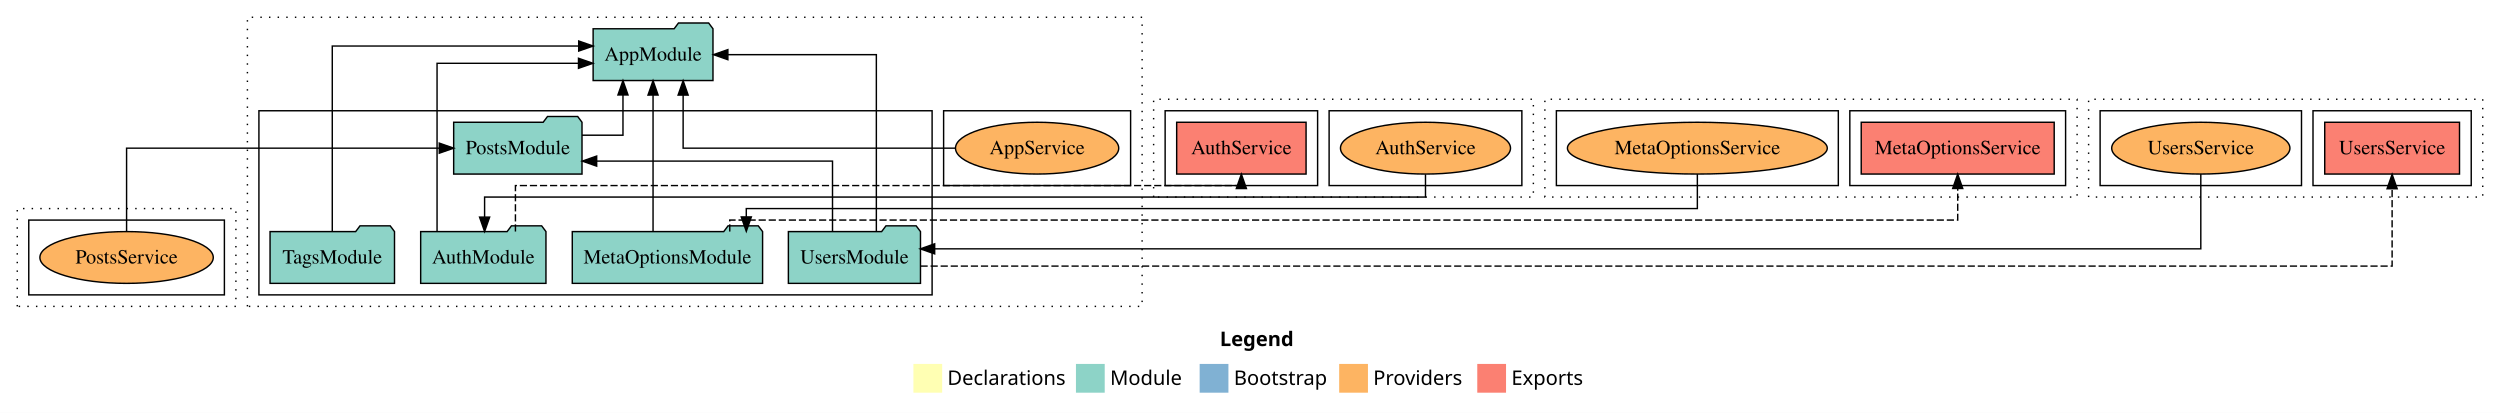
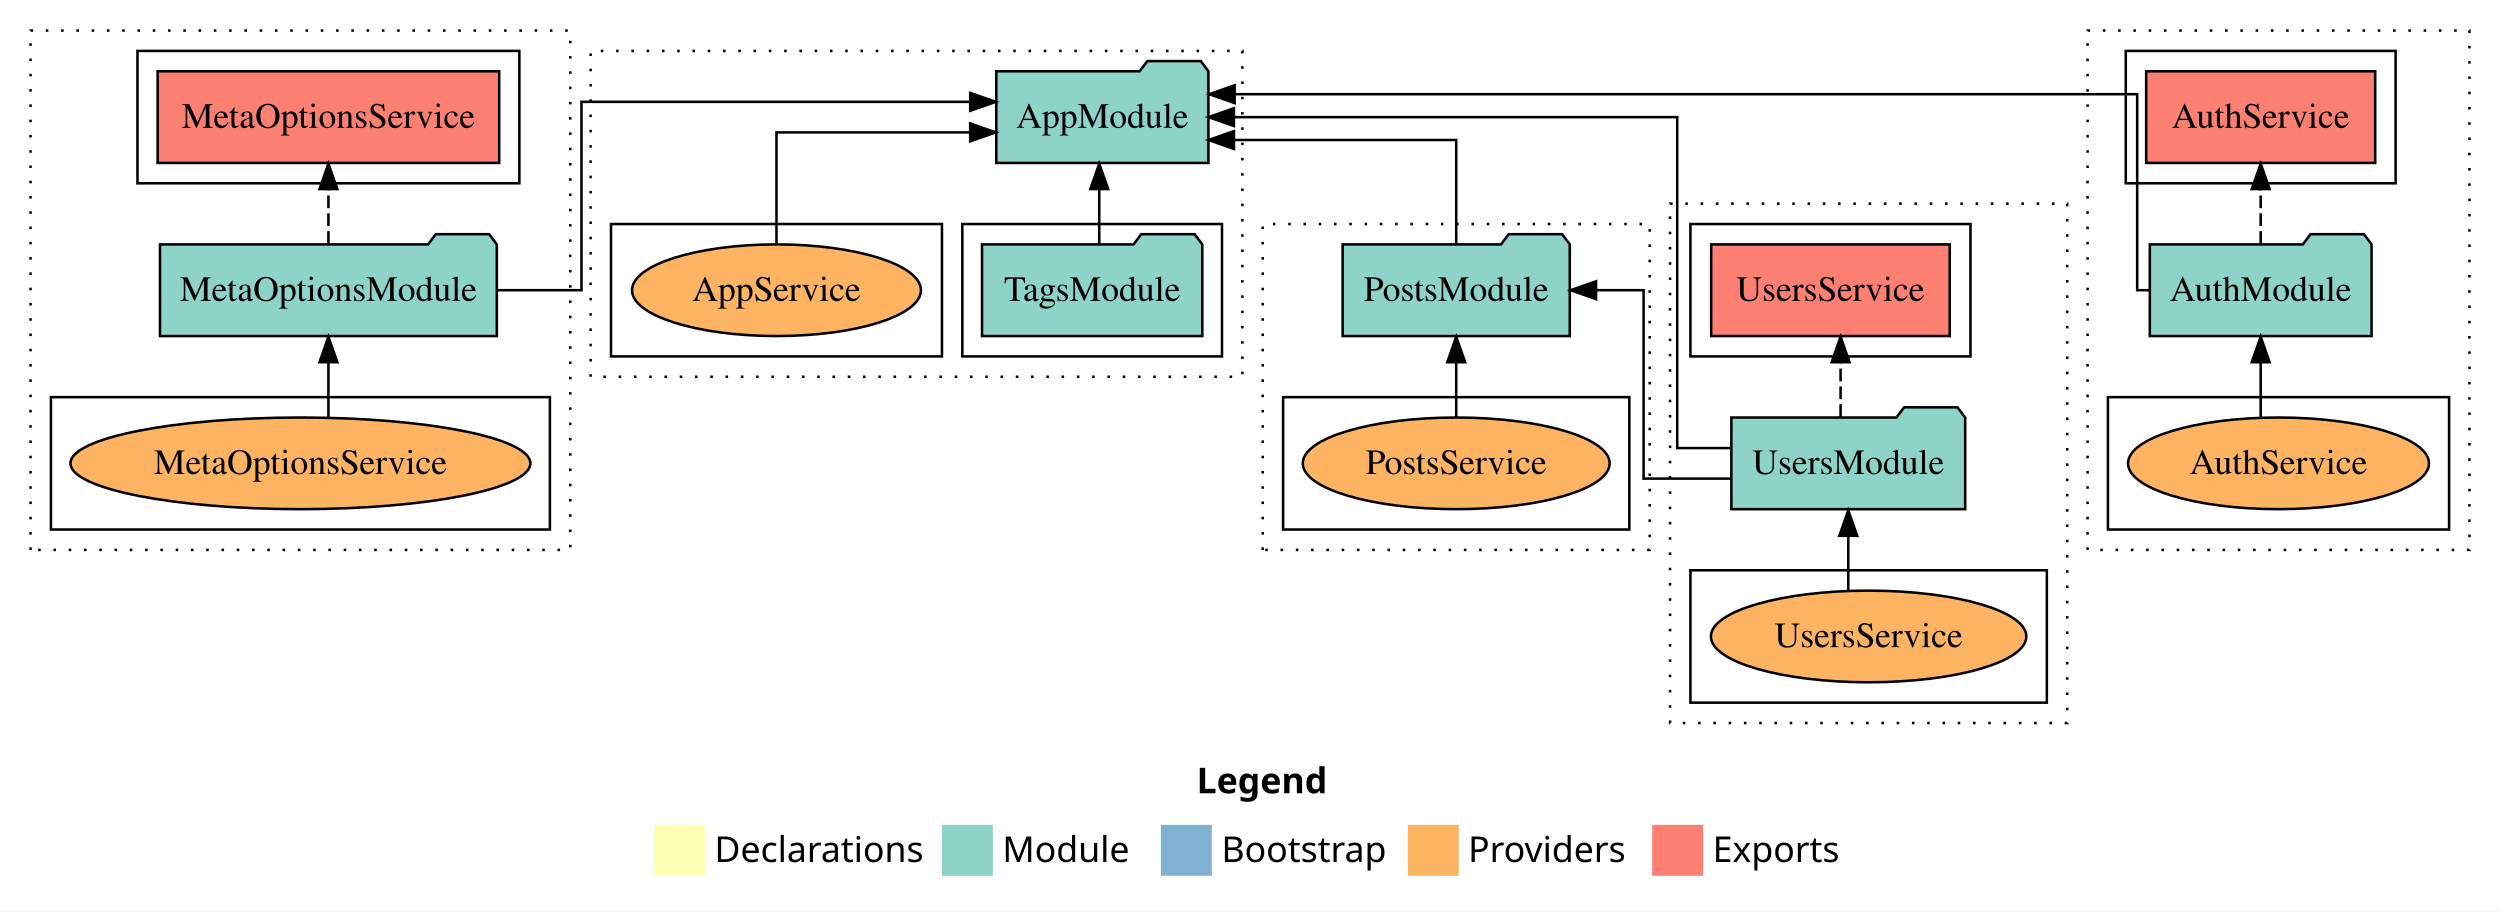
- <svg xmlns="http://www.w3.org/2000/svg" width="1738pt" height="287pt" viewBox="0.00 0.00 1738.00 287.00">
-   <g id="graph0" class="graph" transform="scale(1 1) rotate(0) translate(4 283)">
-     <polygon fill="white" stroke="transparent" points="-4,4 -4,-283 1734,-283 1734,4 -4,4" />
-     <text text-anchor="start" x="844.01" y="-42.4" font-family="Times-12" font-weight="bold" font-size="14.00">Legend</text>
-     <polygon fill="#ffffb3" stroke="transparent" points="631,-10 631,-30 651,-30 651,-10 631,-10" />
-     <text text-anchor="start" x="654.63" y="-15.4" font-family="Times-12" font-size="14.00">  Declarations</text>
-     <polygon fill="#8dd3c7" stroke="transparent" points="744,-10 744,-30 764,-30 764,-10 744,-10" />
-     <text text-anchor="start" x="767.73" y="-15.4" font-family="Times-12" font-size="14.00">  Module</text>
-     <polygon fill="#80b1d3" stroke="transparent" points="830,-10 830,-30 850,-30 850,-10 830,-10" />
-     <text text-anchor="start" x="853.78" y="-15.4" font-family="Times-12" font-size="14.00">  Bootstrap</text>
-     <polygon fill="#fdb462" stroke="transparent" points="927,-10 927,-30 947,-30 947,-10 927,-10" />
-     <text text-anchor="start" x="950.67" y="-15.4" font-family="Times-12" font-size="14.00">  Providers</text>
-     <polygon fill="#fb8072" stroke="transparent" points="1023,-10 1023,-30 1043,-30 1043,-10 1023,-10" />
-     <text text-anchor="start" x="1046.73" y="-15.4" font-family="Times-12" font-size="14.00">  Exports</text>
+ <svg xmlns="http://www.w3.org/2000/svg" width="982pt" height="358pt" viewBox="0.00 0.00 982.00 358.00">
+   <g id="graph0" class="graph" transform="scale(1 1) rotate(0) translate(4 354)">
+     <polygon fill="white" stroke="transparent" points="-4,4 -4,-354 978,-354 978,4 -4,4" />
+     <text text-anchor="start" x="466.01" y="-42.4" font-family="Times-12" font-weight="bold" font-size="14.00">Legend</text>
+     <polygon fill="#ffffb3" stroke="transparent" points="253,-10 253,-30 273,-30 273,-10 253,-10" />
+     <text text-anchor="start" x="276.63" y="-15.4" font-family="Times-12" font-size="14.00">  Declarations</text>
+     <polygon fill="#8dd3c7" stroke="transparent" points="366,-10 366,-30 386,-30 386,-10 366,-10" />
+     <text text-anchor="start" x="389.73" y="-15.4" font-family="Times-12" font-size="14.00">  Module</text>
+     <polygon fill="#80b1d3" stroke="transparent" points="452,-10 452,-30 472,-30 472,-10 452,-10" />
+     <text text-anchor="start" x="475.78" y="-15.4" font-family="Times-12" font-size="14.00">  Bootstrap</text>
+     <polygon fill="#fdb462" stroke="transparent" points="549,-10 549,-30 569,-30 569,-10 549,-10" />
+     <text text-anchor="start" x="572.67" y="-15.4" font-family="Times-12" font-size="14.00">  Providers</text>
+     <polygon fill="#fb8072" stroke="transparent" points="645,-10 645,-30 665,-30 665,-10 645,-10" />
+     <text text-anchor="start" x="668.73" y="-15.4" font-family="Times-12" font-size="14.00">  Exports</text>
+     <g id="clust13" class="cluster">
+       <polygon fill="none" stroke="black" stroke-dasharray="1,5" points="8,-138 8,-342 220,-342 220,-138 8,-138" />
+     </g>
+     <g id="clust16" class="cluster">
+       <polygon fill="none" stroke="black" points="50,-282 50,-334 200,-334 200,-282 50,-282" />
+     </g>
+     <g id="clust18" class="cluster">
+       <polygon fill="none" stroke="black" points="16,-146 16,-198 212,-198 212,-146 16,-146" />
+     </g>
+     <g id="clust31" class="cluster">
+       <polygon fill="none" stroke="black" stroke-dasharray="1,5" points="652,-70 652,-274 808,-274 808,-70 652,-70" />
+     </g>
+     <g id="clust34" class="cluster">
+       <polygon fill="none" stroke="black" points="660,-214 660,-266 770,-266 770,-214 660,-214" />
+     </g>
+     <g id="clust36" class="cluster">
+       <polygon fill="none" stroke="black" points="660,-78 660,-130 800,-130 800,-78 660,-78" />
+     </g>
+     <g id="clust19" class="cluster">
+       <polygon fill="none" stroke="black" stroke-dasharray="1,5" points="492,-138 492,-266 644,-266 644,-138 492,-138" />
+     </g>
+     <g id="clust24" class="cluster">
+       <polygon fill="none" stroke="black" points="500,-146 500,-198 636,-198 636,-146 500,-146" />
+     </g>
+     <g id="clust7" class="cluster">
+       <polygon fill="none" stroke="black" stroke-dasharray="1,5" points="816,-138 816,-342 966,-342 966,-138 816,-138" />
+     </g>
+     <g id="clust12" class="cluster">
+       <polygon fill="none" stroke="black" points="824,-146 824,-198 958,-198 958,-146 824,-146" />
+     </g>
+     <g id="clust10" class="cluster">
+       <polygon fill="none" stroke="black" points="831,-282 831,-334 937,-334 937,-282 831,-282" />
+     </g>
    <g id="clust1" class="cluster">
-       <polygon fill="none" stroke="black" stroke-dasharray="1,5" points="168,-70 168,-271 790,-271 790,-70 168,-70" />
+       <polygon fill="none" stroke="black" stroke-dasharray="1,5" points="228,-206 228,-334 484,-334 484,-206 228,-206" />
+     </g>
+     <g id="clust3" class="cluster">
+       <polygon fill="none" stroke="black" points="374,-214 374,-266 476,-266 476,-214 374,-214" />
    </g>
    <g id="clust6" class="cluster">
-       <polygon fill="none" stroke="black" points="652,-154 652,-206 782,-206 782,-154 652,-154" />
-     </g>
-     <g id="clust3" class="cluster">
-       <polygon fill="none" stroke="black" points="176,-78 176,-206 644,-206 644,-78 176,-78" />
-     </g>
-     <g id="clust7" class="cluster">
-       <polygon fill="none" stroke="black" stroke-dasharray="1,5" points="798,-146 798,-214 1062,-214 1062,-146 798,-146" />
-     </g>
-     <g id="clust12" class="cluster">
-       <polygon fill="none" stroke="black" points="920,-154 920,-206 1054,-206 1054,-154 920,-154" />
-     </g>
-     <g id="clust10" class="cluster">
-       <polygon fill="none" stroke="black" points="806,-154 806,-206 912,-206 912,-154 806,-154" />
-     </g>
-     <g id="clust13" class="cluster">
-       <polygon fill="none" stroke="black" stroke-dasharray="1,5" points="1070,-146 1070,-214 1440,-214 1440,-146 1070,-146" />
-     </g>
-     <g id="clust16" class="cluster">
-       <polygon fill="none" stroke="black" points="1282,-154 1282,-206 1432,-206 1432,-154 1282,-154" />
-     </g>
-     <g id="clust18" class="cluster">
-       <polygon fill="none" stroke="black" points="1078,-154 1078,-206 1274,-206 1274,-154 1078,-154" />
-     </g>
-     <g id="clust31" class="cluster">
-       <polygon fill="none" stroke="black" stroke-dasharray="1,5" points="1448,-146 1448,-214 1722,-214 1722,-146 1448,-146" />
-     </g>
-     <g id="clust34" class="cluster">
-       <polygon fill="none" stroke="black" points="1604,-154 1604,-206 1714,-206 1714,-154 1604,-154" />
-     </g>
-     <g id="clust36" class="cluster">
-       <polygon fill="none" stroke="black" points="1456,-154 1456,-206 1596,-206 1596,-154 1456,-154" />
-     </g>
-     <g id="clust19" class="cluster">
-       <polygon fill="none" stroke="black" stroke-dasharray="1,5" points="8,-70 8,-138 160,-138 160,-70 8,-70" />
-     </g>
-     <g id="clust24" class="cluster">
-       <polygon fill="none" stroke="black" points="16,-78 16,-130 152,-130 152,-78 16,-78" />
+       <polygon fill="none" stroke="black" points="236,-214 236,-266 366,-266 366,-214 236,-214" />
    </g>
    <g id="node1" class="node">
-       <polygon fill="#8dd3c7" stroke="black" points="375.55,-122 372.55,-126 351.55,-126 348.55,-122 288.45,-122 288.45,-86 375.55,-86 375.55,-122" />
-       <text text-anchor="middle" x="332" y="-99.8" font-family="Times,serif" font-size="14.00">AuthModule</text>
+       <polygon fill="#8dd3c7" stroke="black" points="927.55,-258 924.55,-262 903.55,-262 900.55,-258 840.45,-258 840.45,-222 927.55,-222 927.55,-258" />
+       <text text-anchor="middle" x="884" y="-235.8" font-family="Times,serif" font-size="14.00">AuthModule</text>
    </g>
    <g id="node6" class="node">
-       <polygon fill="#8dd3c7" stroke="black" points="491.66,-263 488.66,-267 467.66,-267 464.66,-263 408.34,-263 408.34,-227 491.66,-227 491.66,-263" />
-       <text text-anchor="middle" x="450" y="-240.8" font-family="Times,serif" font-size="14.00">AppModule</text>
+       <polygon fill="#8dd3c7" stroke="black" points="470.66,-326 467.66,-330 446.66,-330 443.66,-326 387.34,-326 387.34,-290 470.66,-290 470.66,-326" />
+       <text text-anchor="middle" x="429" y="-303.8" font-family="Times,serif" font-size="14.00">AppModule</text>
    </g>
    <g id="edge1" class="edge">
-       <path fill="none" stroke="black" d="M299.84,-122.21C299.84,-159.06 299.84,-239 299.84,-239 299.84,-239 398.17,-239 398.17,-239" />
-       <polygon fill="black" stroke="black" points="398.17,-242.5 408.17,-239 398.17,-235.5 398.17,-242.5" />
+       <path fill="none" stroke="black" d="M840.31,-240C837.33,-240 835.48,-240 835.48,-240 835.48,-240 835.48,-317 835.48,-317 835.48,-317 480.97,-317 480.97,-317" />
+       <polygon fill="black" stroke="black" points="480.97,-313.5 470.97,-317 480.97,-320.5 480.97,-313.5" />
    </g>
    <g id="node8" class="node">
-       <polygon fill="#fb8072" stroke="black" points="903.98,-198 814.02,-198 814.02,-162 903.98,-162 903.98,-198" />
-       <text text-anchor="middle" x="859" y="-175.8" font-family="Times,serif" font-size="14.00">AuthService </text>
+       <polygon fill="#fb8072" stroke="black" points="928.98,-326 839.02,-326 839.02,-290 928.98,-290 928.98,-326" />
+       <text text-anchor="middle" x="884" y="-303.8" font-family="Times,serif" font-size="14.00">AuthService </text>
    </g>
    <g id="edge7" class="edge">
-       <path fill="none" stroke="black" stroke-dasharray="5,2" d="M354.33,-122.05C354.33,-136.37 354.33,-154 354.33,-154 354.33,-154 859,-154 859,-154 859,-154 859,-154.79 859,-154.79" />
-       <polygon fill="black" stroke="black" points="855.5,-151.94 859,-161.94 862.5,-151.94 855.5,-151.94" />
+       <path fill="none" stroke="black" stroke-dasharray="5,2" d="M884,-258.22C884,-258.22 884,-279.73 884,-279.73" />
+       <polygon fill="black" stroke="black" points="880.5,-279.73 884,-289.73 887.5,-279.73 880.5,-279.73" />
    </g>
    <g id="node2" class="node">
-       <polygon fill="#8dd3c7" stroke="black" points="526.15,-122 523.15,-126 502.15,-126 499.15,-122 393.85,-122 393.85,-86 526.15,-86 526.15,-122" />
-       <text text-anchor="middle" x="460" y="-99.8" font-family="Times,serif" font-size="14.00">MetaOptionsModule</text>
+       <polygon fill="#8dd3c7" stroke="black" points="191.15,-258 188.15,-262 167.15,-262 164.15,-258 58.85,-258 58.85,-222 191.15,-222 191.15,-258" />
+       <text text-anchor="middle" x="125" y="-235.8" font-family="Times,serif" font-size="14.00">MetaOptionsModule</text>
    </g>
    <g id="edge2" class="edge">
-       <path fill="none" stroke="black" d="M450,-122.14C450,-122.14 450,-216.93 450,-216.93" />
-       <polygon fill="black" stroke="black" points="446.5,-216.92 450,-226.93 453.5,-216.93 446.5,-216.92" />
+       <path fill="none" stroke="black" d="M191.3,-240C209.53,-240 224.4,-240 224.4,-240 224.4,-240 224.4,-314 224.4,-314 224.4,-314 377.1,-314 377.1,-314" />
+       <polygon fill="black" stroke="black" points="377.1,-317.5 387.1,-314 377.1,-310.5 377.1,-317.5" />
    </g>
    <g id="node10" class="node">
-       <polygon fill="#fb8072" stroke="black" points="1424.08,-198 1289.92,-198 1289.92,-162 1424.08,-162 1424.08,-198" />
-       <text text-anchor="middle" x="1357" y="-175.8" font-family="Times,serif" font-size="14.00">MetaOptionsService </text>
+       <polygon fill="#fb8072" stroke="black" points="192.08,-326 57.92,-326 57.92,-290 192.08,-290 192.08,-326" />
+       <text text-anchor="middle" x="125" y="-303.8" font-family="Times,serif" font-size="14.00">MetaOptionsService </text>
    </g>
    <g id="edge9" class="edge">
-       <path fill="none" stroke="black" stroke-dasharray="5,2" d="M503.33,-122.06C503.33,-126.49 503.33,-130 503.33,-130 503.33,-130 1357,-130 1357,-130 1357,-130 1357,-151.95 1357,-151.95" />
-       <polygon fill="black" stroke="black" points="1353.5,-151.95 1357,-161.95 1360.5,-151.95 1353.5,-151.95" />
+       <path fill="none" stroke="black" stroke-dasharray="5,2" d="M125,-258.22C125,-258.22 125,-279.73 125,-279.73" />
+       <polygon fill="black" stroke="black" points="121.5,-279.73 125,-289.73 128.5,-279.73 121.5,-279.73" />
    </g>
    <g id="node3" class="node">
-       <polygon fill="#8dd3c7" stroke="black" points="400.61,-198 397.61,-202 376.61,-202 373.61,-198 311.39,-198 311.39,-162 400.61,-162 400.61,-198" />
-       <text text-anchor="middle" x="356" y="-175.8" font-family="Times,serif" font-size="14.00">PostsModule</text>
+       <polygon fill="#8dd3c7" stroke="black" points="612.61,-258 609.61,-262 588.61,-262 585.61,-258 523.39,-258 523.39,-222 612.61,-222 612.61,-258" />
+       <text text-anchor="middle" x="568" y="-235.8" font-family="Times,serif" font-size="14.00">PostsModule</text>
    </g>
    <g id="edge3" class="edge">
-       <path fill="none" stroke="black" d="M400.62,-189C415.84,-189 429.09,-189 429.09,-189 429.09,-189 429.09,-216.97 429.09,-216.97" />
-       <polygon fill="black" stroke="black" points="425.59,-216.97 429.09,-226.97 432.59,-216.97 425.59,-216.97" />
+       <path fill="none" stroke="black" d="M568,-258.02C568,-275.37 568,-299 568,-299 568,-299 480.7,-299 480.7,-299" />
+       <polygon fill="black" stroke="black" points="480.7,-295.5 470.7,-299 480.7,-302.5 480.7,-295.5" />
    </g>
    <g id="node4" class="node">
-       <polygon fill="#8dd3c7" stroke="black" points="270.26,-122 267.26,-126 246.26,-126 243.26,-122 183.74,-122 183.74,-86 270.26,-86 270.26,-122" />
-       <text text-anchor="middle" x="227" y="-99.8" font-family="Times,serif" font-size="14.00">TagsModule</text>
+       <polygon fill="#8dd3c7" stroke="black" points="468.26,-258 465.26,-262 444.26,-262 441.26,-258 381.74,-258 381.74,-222 468.26,-222 468.26,-258" />
+       <text text-anchor="middle" x="425" y="-235.8" font-family="Times,serif" font-size="14.00">TagsModule</text>
    </g>
    <g id="edge4" class="edge">
-       <path fill="none" stroke="black" d="M227,-122.03C227,-161.28 227,-251 227,-251 227,-251 398.32,-251 398.32,-251" />
-       <polygon fill="black" stroke="black" points="398.32,-254.5 408.32,-251 398.32,-247.5 398.32,-254.5" />
+       <path fill="none" stroke="black" d="M427.78,-258.22C427.78,-258.22 427.78,-279.73 427.78,-279.73" />
+       <polygon fill="black" stroke="black" points="424.28,-279.73 427.78,-289.73 431.28,-279.73 424.28,-279.73" />
    </g>
    <g id="node5" class="node">
-       <polygon fill="#8dd3c7" stroke="black" points="635.92,-122 632.92,-126 611.92,-126 608.92,-122 544.08,-122 544.08,-86 635.92,-86 635.92,-122" />
-       <text text-anchor="middle" x="590" y="-99.8" font-family="Times,serif" font-size="14.00">UsersModule</text>
+       <polygon fill="#8dd3c7" stroke="black" points="767.92,-190 764.92,-194 743.92,-194 740.92,-190 676.08,-190 676.08,-154 767.92,-154 767.92,-190" />
+       <text text-anchor="middle" x="722" y="-167.8" font-family="Times,serif" font-size="14.00">UsersModule</text>
    </g>
    <g id="edge11" class="edge">
-       <path fill="none" stroke="black" d="M574.76,-122.31C574.76,-142.15 574.76,-171 574.76,-171 574.76,-171 410.8,-171 410.8,-171" />
-       <polygon fill="black" stroke="black" points="410.8,-167.5 400.8,-171 410.8,-174.5 410.8,-167.5" />
+       <path fill="none" stroke="black" d="M676.16,-166C658.11,-166 641.6,-166 641.6,-166 641.6,-166 641.6,-240 641.6,-240 641.6,-240 622.93,-240 622.93,-240" />
+       <polygon fill="black" stroke="black" points="622.93,-236.5 612.93,-240 622.93,-243.5 622.93,-236.5" />
    </g>
    <g id="edge5" class="edge">
-       <path fill="none" stroke="black" d="M605.24,-122.14C605.24,-160.23 605.24,-245 605.24,-245 605.24,-245 502.01,-245 502.01,-245" />
-       <polygon fill="black" stroke="black" points="502.01,-241.5 492.01,-245 502.01,-248.5 502.01,-241.5" />
+       <path fill="none" stroke="black" d="M676.07,-178C664.26,-178 654.81,-178 654.81,-178 654.81,-178 654.81,-308 654.81,-308 654.81,-308 480.68,-308 480.68,-308" />
+       <polygon fill="black" stroke="black" points="480.68,-304.5 470.68,-308 480.68,-311.5 480.68,-304.5" />
    </g>
    <g id="node13" class="node">
-       <polygon fill="#fb8072" stroke="black" points="1705.85,-198 1612.15,-198 1612.15,-162 1705.85,-162 1705.85,-198" />
-       <text text-anchor="middle" x="1659" y="-175.8" font-family="Times,serif" font-size="14.00">UsersService </text>
+       <polygon fill="#fb8072" stroke="black" points="761.85,-258 668.15,-258 668.15,-222 761.85,-222 761.85,-258" />
+       <text text-anchor="middle" x="715" y="-235.8" font-family="Times,serif" font-size="14.00">UsersService </text>
    </g>
    <g id="edge13" class="edge">
-       <path fill="none" stroke="black" stroke-dasharray="5,2" d="M635.93,-98C840.55,-98 1659,-98 1659,-98 1659,-98 1659,-151.8 1659,-151.8" />
-       <polygon fill="black" stroke="black" points="1655.5,-151.8 1659,-161.8 1662.5,-151.8 1655.5,-151.8" />
+       <path fill="none" stroke="black" stroke-dasharray="5,2" d="M718.98,-190.22C718.98,-190.22 718.98,-211.73 718.98,-211.73" />
+       <polygon fill="black" stroke="black" points="715.48,-211.73 718.98,-221.73 722.48,-211.73 715.48,-211.73" />
    </g>
    <g id="node7" class="node">
-       <ellipse fill="#fdb462" stroke="black" cx="717" cy="-180" rx="56.74" ry="18" />
-       <text text-anchor="middle" x="717" y="-175.8" font-family="Times,serif" font-size="14.00">AppService</text>
+       <ellipse fill="#fdb462" stroke="black" cx="301" cy="-240" rx="56.74" ry="18" />
+       <text text-anchor="middle" x="301" y="-235.8" font-family="Times,serif" font-size="14.00">AppService</text>
    </g>
    <g id="edge6" class="edge">
-       <path fill="none" stroke="black" d="M660.23,-180C587.56,-180 470.91,-180 470.91,-180 470.91,-180 470.91,-216.89 470.91,-216.89" />
-       <polygon fill="black" stroke="black" points="467.41,-216.89 470.91,-226.89 474.41,-216.89 467.41,-216.89" />
+       <path fill="none" stroke="black" d="M301,-258.27C301,-276.56 301,-302 301,-302 301,-302 377.09,-302 377.09,-302" />
+       <polygon fill="black" stroke="black" points="377.09,-305.5 387.09,-302 377.09,-298.5 377.09,-305.5" />
    </g>
    <g id="node9" class="node">
-       <ellipse fill="#fdb462" stroke="black" cx="987" cy="-180" rx="59.11" ry="18" />
-       <text text-anchor="middle" x="987" y="-175.8" font-family="Times,serif" font-size="14.00">AuthService</text>
+       <ellipse fill="#fdb462" stroke="black" cx="891" cy="-172" rx="59.11" ry="18" />
+       <text text-anchor="middle" x="891" y="-167.8" font-family="Times,serif" font-size="14.00">AuthService</text>
    </g>
    <g id="edge8" class="edge">
-       <path fill="none" stroke="black" d="M987,-161.81C987,-153.72 987,-146 987,-146 987,-146 332.89,-146 332.89,-146 332.89,-146 332.89,-132.06 332.89,-132.06" />
-       <polygon fill="black" stroke="black" points="336.39,-132.06 332.89,-122.06 329.39,-132.06 336.39,-132.06" />
+       <path fill="none" stroke="black" d="M884,-190.22C884,-190.22 884,-211.73 884,-211.73" />
+       <polygon fill="black" stroke="black" points="880.5,-211.73 884,-221.73 887.5,-211.73 880.5,-211.73" />
    </g>
    <g id="node11" class="node">
-       <ellipse fill="#fdb462" stroke="black" cx="1176" cy="-180" rx="90.33" ry="18" />
-       <text text-anchor="middle" x="1176" y="-175.8" font-family="Times,serif" font-size="14.00">MetaOptionsService</text>
+       <ellipse fill="#fdb462" stroke="black" cx="114" cy="-172" rx="90.33" ry="18" />
+       <text text-anchor="middle" x="114" y="-167.8" font-family="Times,serif" font-size="14.00">MetaOptionsService</text>
    </g>
    <g id="edge10" class="edge">
-       <path fill="none" stroke="black" d="M1176,-161.94C1176,-150.56 1176,-138 1176,-138 1176,-138 514.82,-138 514.82,-138 514.82,-138 514.82,-132.19 514.82,-132.19" />
-       <polygon fill="black" stroke="black" points="518.33,-132.19 514.82,-122.19 511.33,-132.19 518.33,-132.19" />
+       <path fill="none" stroke="black" d="M125,-190.22C125,-190.22 125,-211.73 125,-211.73" />
+       <polygon fill="black" stroke="black" points="121.5,-211.73 125,-221.73 128.5,-211.73 121.5,-211.73" />
    </g>
    <g id="node12" class="node">
-       <ellipse fill="#fdb462" stroke="black" cx="84" cy="-104" rx="60.27" ry="18" />
-       <text text-anchor="middle" x="84" y="-99.8" font-family="Times,serif" font-size="14.00">PostsService</text>
+       <ellipse fill="#fdb462" stroke="black" cx="568" cy="-172" rx="60.27" ry="18" />
+       <text text-anchor="middle" x="568" y="-167.8" font-family="Times,serif" font-size="14.00">PostsService</text>
    </g>
    <g id="edge12" class="edge">
-       <path fill="none" stroke="black" d="M84,-122.01C84,-144.49 84,-180 84,-180 84,-180 301.39,-180 301.39,-180" />
-       <polygon fill="black" stroke="black" points="301.39,-183.5 311.39,-180 301.39,-176.5 301.39,-183.5" />
+       <path fill="none" stroke="black" d="M568,-190.22C568,-190.22 568,-211.73 568,-211.73" />
+       <polygon fill="black" stroke="black" points="564.5,-211.73 568,-221.73 571.5,-211.73 564.5,-211.73" />
    </g>
    <g id="node14" class="node">
-       <ellipse fill="#fdb462" stroke="black" cx="1526" cy="-180" rx="61.95" ry="18" />
-       <text text-anchor="middle" x="1526" y="-175.8" font-family="Times,serif" font-size="14.00">UsersService</text>
+       <ellipse fill="#fdb462" stroke="black" cx="730" cy="-104" rx="61.95" ry="18" />
+       <text text-anchor="middle" x="730" y="-99.8" font-family="Times,serif" font-size="14.00">UsersService</text>
    </g>
    <g id="edge14" class="edge">
-       <path fill="none" stroke="black" d="M1526,-161.97C1526,-141.23 1526,-110 1526,-110 1526,-110 645.78,-110 645.78,-110" />
-       <polygon fill="black" stroke="black" points="645.78,-106.5 635.78,-110 645.78,-113.5 645.78,-106.5" />
+       <path fill="none" stroke="black" d="M722,-121.87C722,-121.87 722,-143.54 722,-143.54" />
+       <polygon fill="black" stroke="black" points="718.5,-143.54 722,-153.54 725.5,-143.54 718.5,-143.54" />
    </g>
  </g>
</svg>
